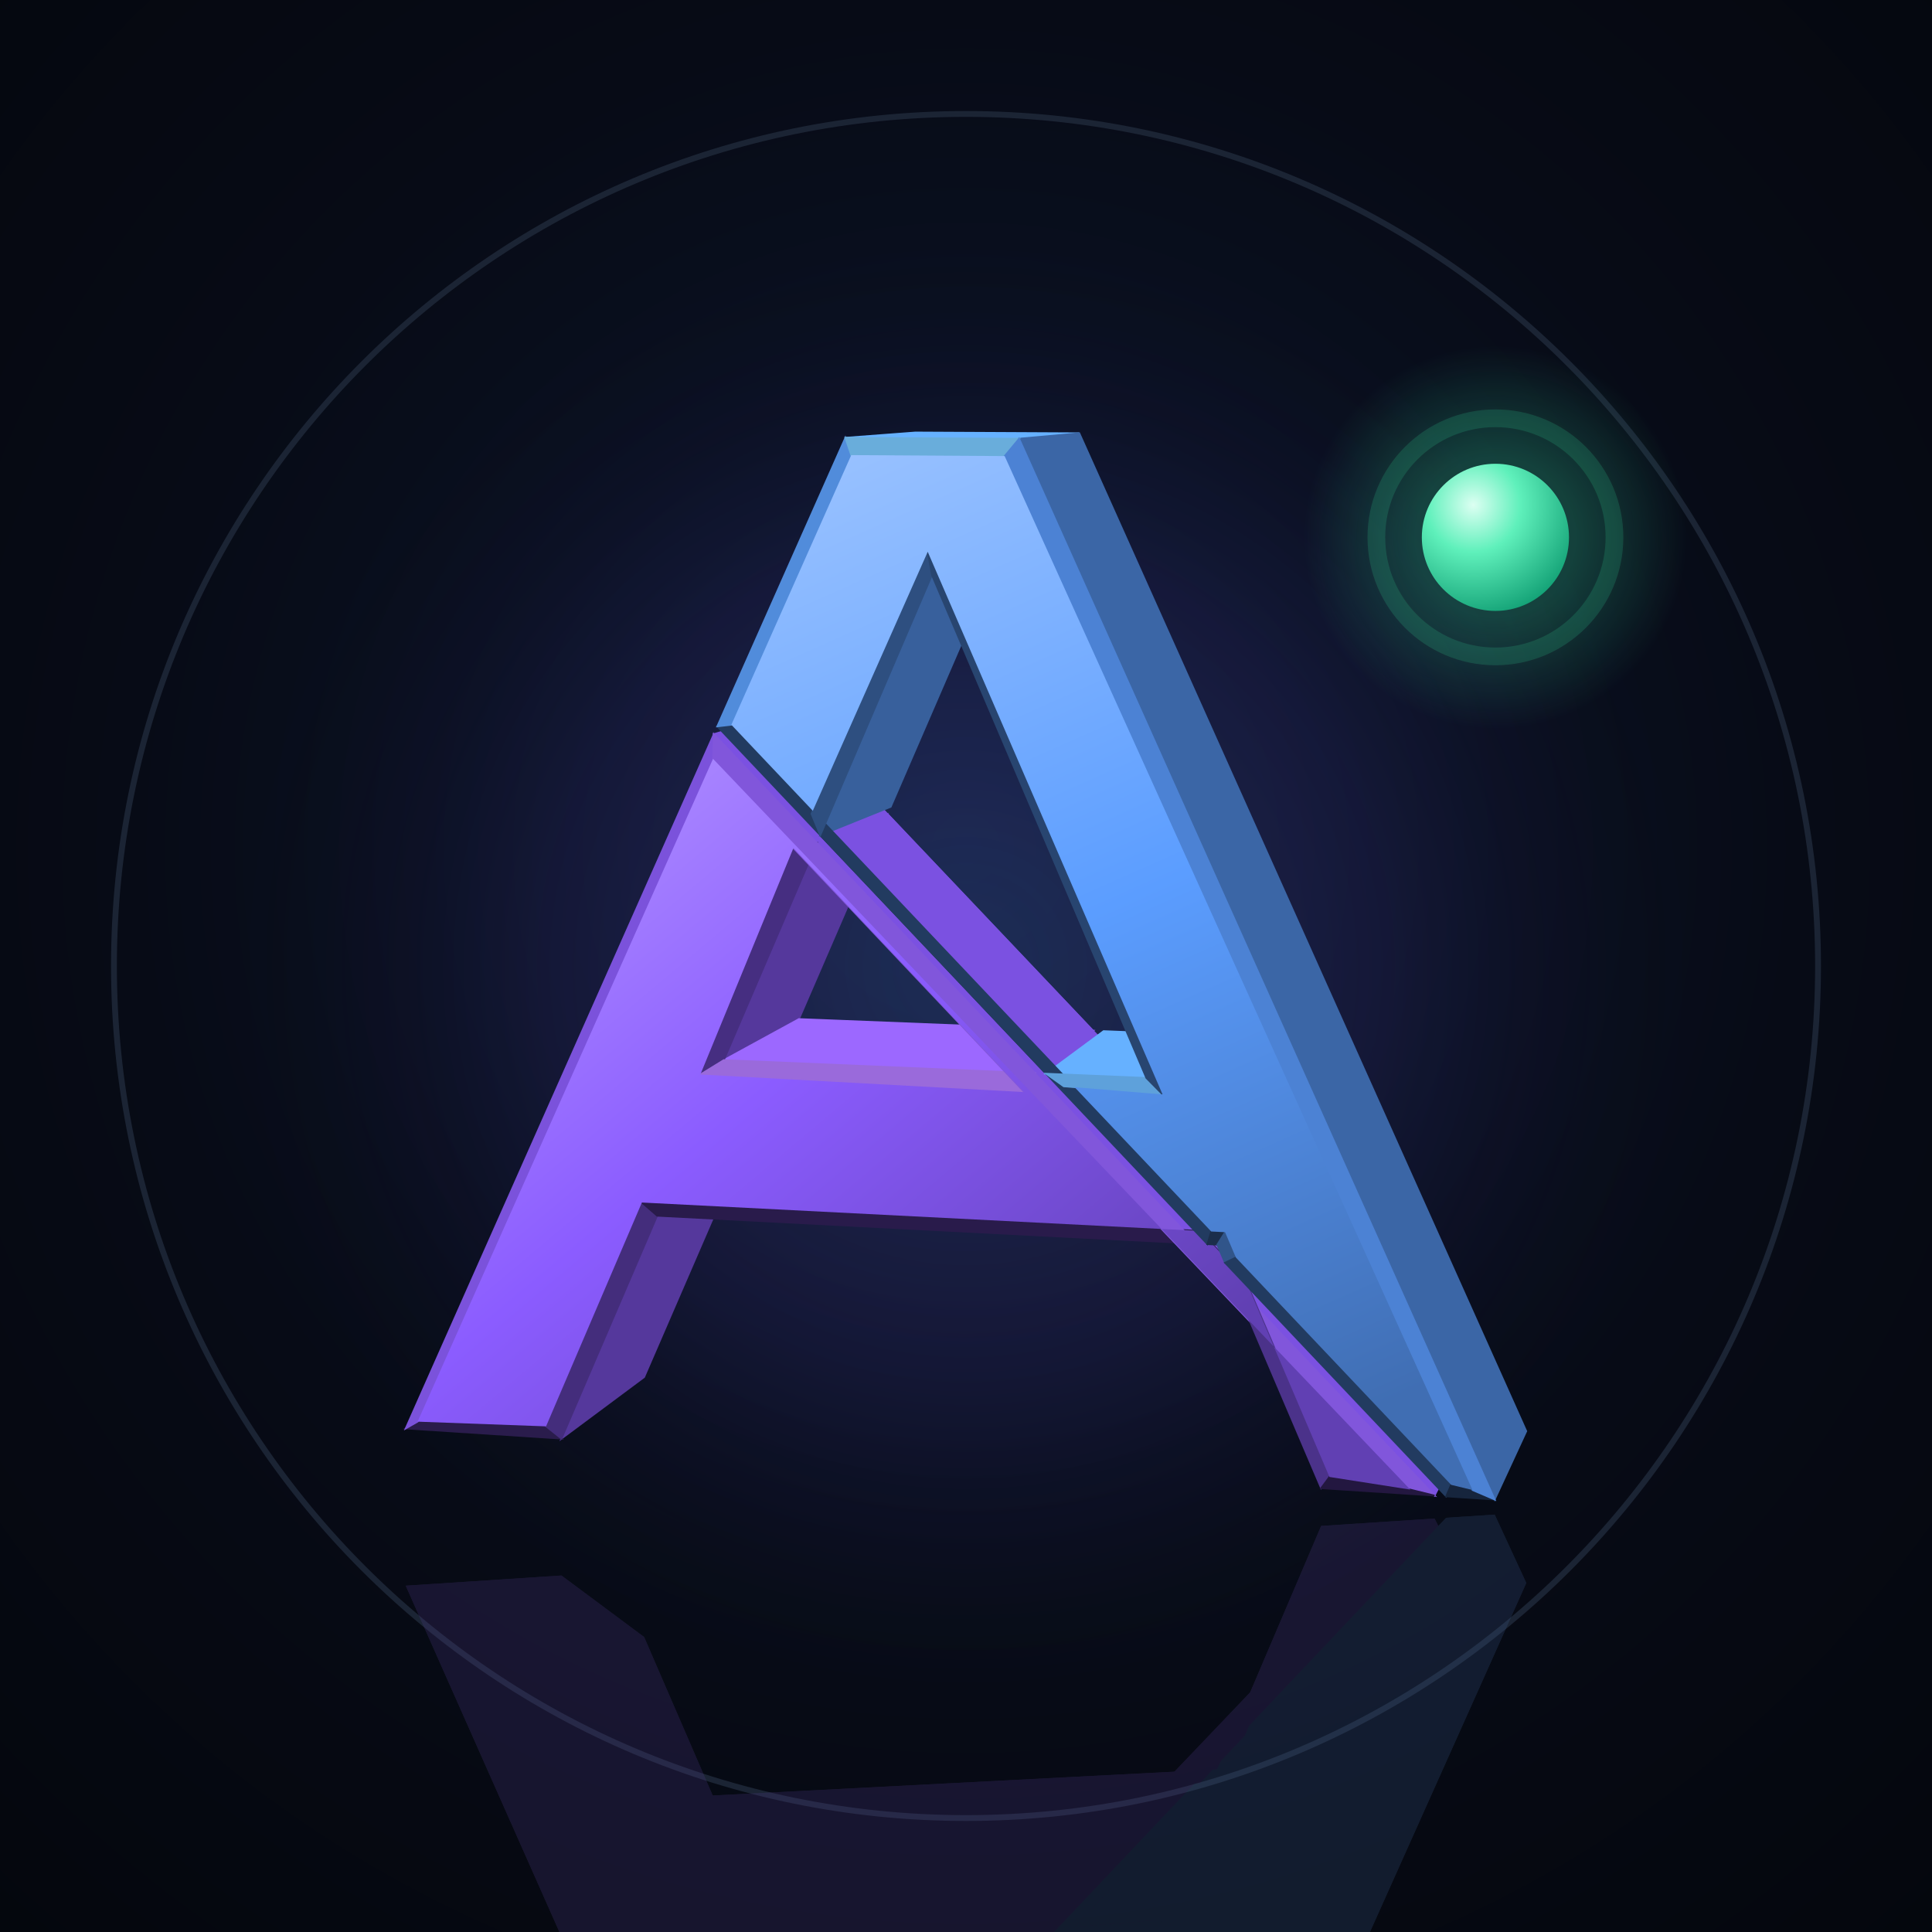
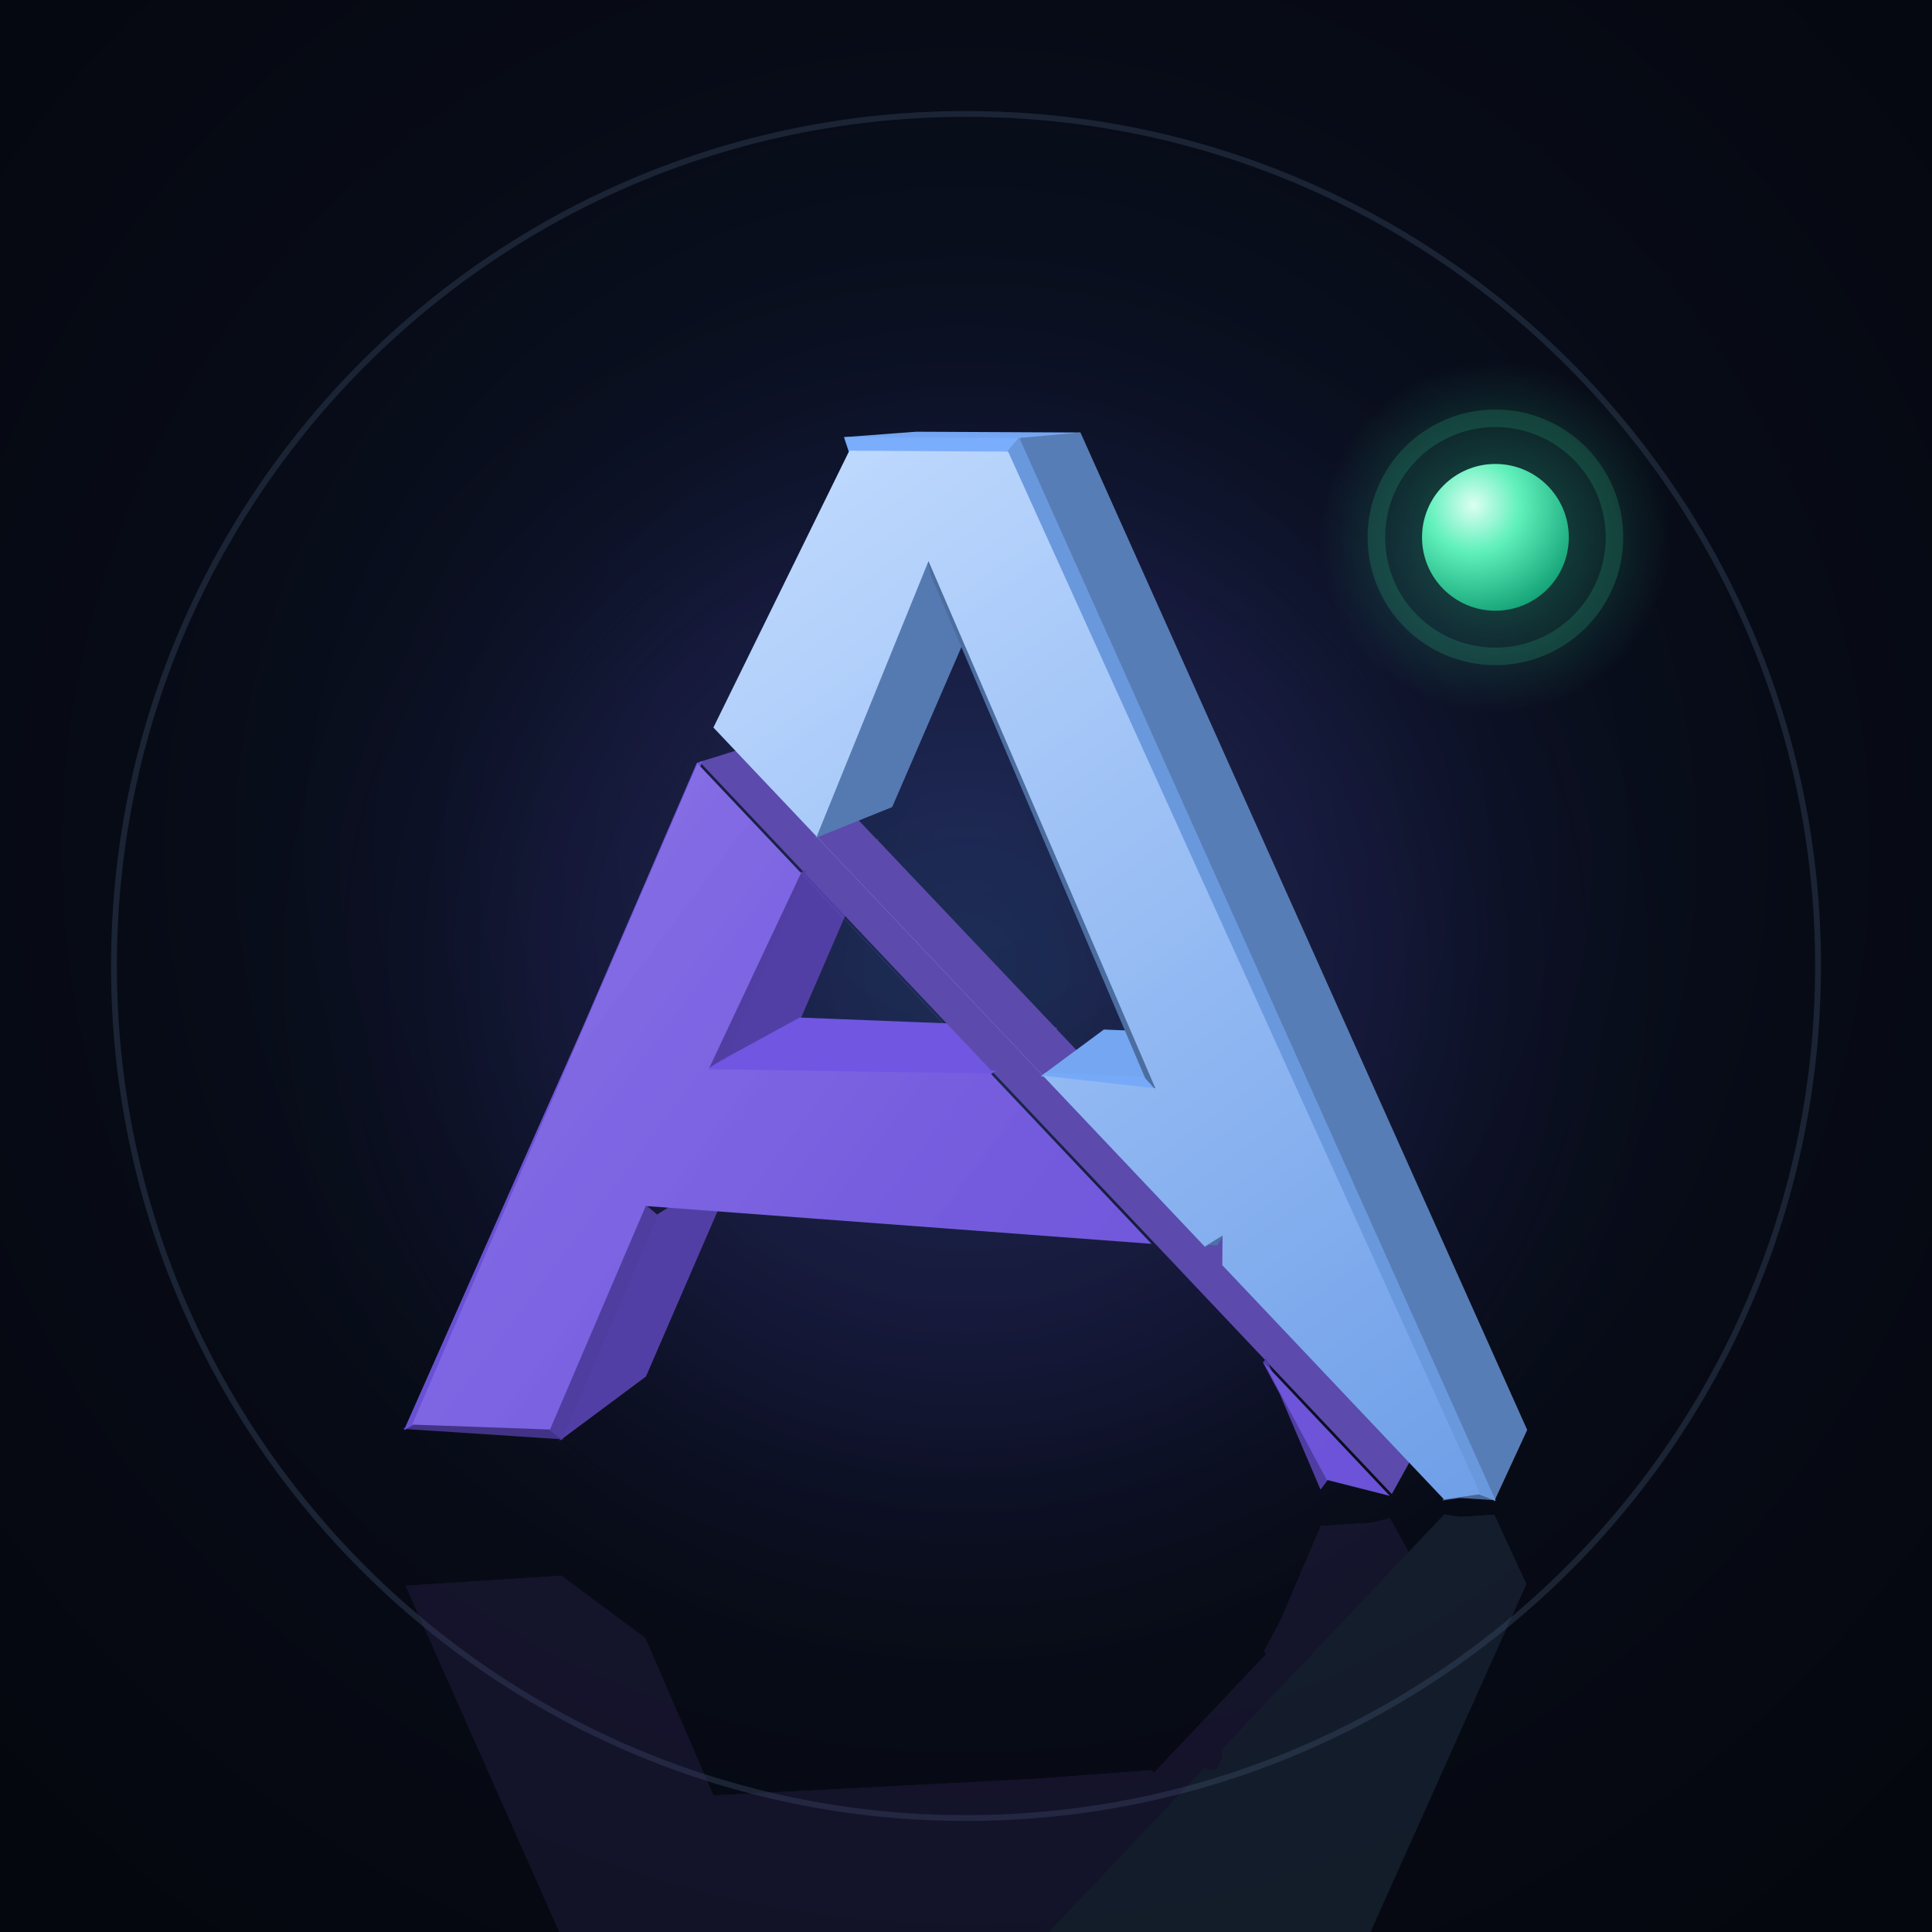
<svg xmlns="http://www.w3.org/2000/svg" width="1024" height="1024" viewBox="0 0 1024 1024">
  <defs>
    <radialGradient id="bgGrad" cx="0.5" cy="0.44" r="0.78">
      <stop offset="0" stop-color="#0d1730" />
      <stop offset="0.55" stop-color="#070b16" />
      <stop offset="1" stop-color="#04060c" />
    </radialGradient>
    <radialGradient id="halo" cx="0.5" cy="0.5" r="0.5">
      <stop offset="0" stop-color="#4f7bd6" stop-opacity="0.24" />
      <stop offset="0.55" stop-color="#7a5cff" stop-opacity="0.09" />
      <stop offset="1" stop-color="#000000" stop-opacity="0" />
    </radialGradient>
    <radialGradient id="dotG" cx="0.35" cy="0.28" r="0.80">
      <stop offset="0" stop-color="#dcfff2" />
      <stop offset="0.40" stop-color="#5ff0bb" />
      <stop offset="1" stop-color="#0f9d72" />
    </radialGradient>
    <radialGradient id="dotHalo" cx="0.5" cy="0.5" r="0.5">
-       <stop offset="0.42" stop-color="#34d399" stop-opacity="0.26" />
+       <stop offset="0.42" stop-color="#34d399" stop-opacity="0.22" />
      <stop offset="1" stop-color="#34d399" stop-opacity="0" />
    </radialGradient>
    <linearGradient id="fadeReflect" x1="0" y1="0" x2="0" y2="1">
      <stop offset="0" stop-color="#ffffff" stop-opacity="0.80" />
      <stop offset="0.45" stop-color="#ffffff" stop-opacity="0.16" />
      <stop offset="1" stop-color="#ffffff" stop-opacity="0" />
    </linearGradient>
    <mask id="fadeReflect">
      <rect width="1024" height="1024" fill="url(#fadeReflect)" />
    </mask>
-     <linearGradient id="fg23" gradientUnits="userSpaceOnUse" x1="221.3" y1="402.2" x2="547.5" y2="789.5">
-       <stop offset="0" stop-color="#b99dff" />
-       <stop offset="0.50" stop-color="#8b5cff" />
-       <stop offset="1" stop-color="#6140b3" />
+     <linearGradient id="fg20" gradientUnits="userSpaceOnUse" x1="218.4" y1="404.7" x2="736.6" y2="792.9">
+       <stop offset="0" stop-color="#8168e6" />
+       <stop offset="1" stop-color="#6b52d8" />
    </linearGradient>
-     <mask id="mh26">
+     <linearGradient id="sh20" gradientUnits="userSpaceOnUse" x1="218.4" y1="404.7" x2="622.6" y2="707.4">
+       <stop offset="0" stop-color="#ffffff" stop-opacity="0.10" />
+       <stop offset="0.38" stop-color="#ffffff" stop-opacity="0.03" />
+       <stop offset="0.75" stop-color="#ffffff" stop-opacity="0" />
+     </linearGradient>
+     <mask id="mh23">
      <rect width="1024" height="1024" fill="#ffffff" />
-       <path d="M542.89,578.83 L371.21,569.51 L420.54,449.46 Z" fill="#000000" />
+       <path d="M524.98,568.96 L375.61,566.69 L424.57,462.73 Z" fill="#000000" />
    </mask>
-     <linearGradient id="fg49" gradientUnits="userSpaceOnUse" x1="387.6" y1="241.2" x2="631.2" y2="789.7">
-       <stop offset="0" stop-color="#9dc4ff" />
-       <stop offset="0.50" stop-color="#5b9dff" />
-       <stop offset="1" stop-color="#406eb3" />
+     <linearGradient id="fg43" gradientUnits="userSpaceOnUse" x1="378.1" y1="238.9" x2="784.7" y2="794.7">
+       <stop offset="0" stop-color="#bcd8ff" />
+       <stop offset="1" stop-color="#6f9fe8" />
+     </linearGradient>
+     <linearGradient id="sh43" gradientUnits="userSpaceOnUse" x1="378.1" y1="238.9" x2="695.2" y2="672.4">
+       <stop offset="0" stop-color="#ffffff" stop-opacity="0.10" />
+       <stop offset="0.38" stop-color="#ffffff" stop-opacity="0.03" />
+       <stop offset="0.75" stop-color="#ffffff" stop-opacity="0" />
    </linearGradient>
    <mask id="mh0">
      <rect width="1024" height="1024" fill="#ffffff" />
-       <path d="M491.71,292.46 L616.19,580.07 L563.81,575.78 L430.09,431.33 Z" fill="#000000" />
+       <path d="M492.13,297.39 L612.39,576.82 L552.78,570.13 L432.85,443.43 Z" fill="#000000" />
    </mask>
  </defs>
  <rect width="1024" height="1024" fill="url(#bgGrad)" />
  <circle cx="512" cy="512" r="451.6" fill="none" stroke="#1b2434" stroke-width="3.1" />
  <circle cx="512" cy="512" r="409.6" fill="url(#halo)" />
  <g opacity="0.26">
    <g mask="url(#fadeReflect)">
-       <path d="M341.40,867.66 L263.09,872.46 L215.04,840.45 L297.59,835.06 Z" fill="#4b3680" />
-       <path d="M389.78,979.45 L341.40,867.66 L297.59,835.06 L348.30,953.18 Z" fill="#4b3680" />
-       <path d="M263.09,872.46 L418.87,1220.36 L378.36,1208.46 L215.04,840.45 Z" fill="#4b3680" />
-       <path d="M778.91,840.85 L722.24,844.32 L678.74,946.43 L659.83,966.37 L389.78,979.45 L341.40,867.66 L263.09,872.46 L418.87,1220.36 Z M579.30,1051.26 L423.45,1057.43 L470.42,1166.03 Z" fill="#4b3680" fill-rule="evenodd" />
-       <path d="M289.42,841.55 L221.33,844.04 L215.04,840.45 L297.59,835.06 Z" fill="#4b3680" />
-       <path d="M659.83,966.37 L389.78,979.45 L348.30,953.18 L633.91,938.44 Z" fill="#4b3680" />
-       <path d="M423.45,1057.43 L470.42,1166.03 L433.00,1150.73 L383.63,1035.68 Z" fill="#4b3680" />
-       <path d="M485.13,1368.33 L572.07,1367.90 L808.96,839.01 L784.71,840.49 L674.31,956.84 L670.47,965.85 L665.53,966.09 L420.60,1224.21 Z M528.32,1299.88 L635.11,1049.05 L584.92,1051.04 L472.11,1169.93 Z" fill="#365380" fill-rule="evenodd" />
-       <path d="M579.30,1051.26 L423.45,1057.43 L383.63,1035.68 L548.46,1028.73 Z" fill="#4b3680" />
-       <path d="M470.42,1166.03 L579.30,1051.26 L548.46,1028.73 L433.00,1150.73 Z" fill="#4b3680" />
-       <path d="M584.92,1051.04 L472.11,1169.93 L434.77,1154.86 L554.41,1028.48 Z" fill="#365380" />
-       <path d="M340.21,960.19 L289.42,841.55 L297.59,835.06 L348.30,953.18 Z" fill="#4b3680" />
-       <path d="M665.53,966.09 L420.60,1224.21 L380.17,1212.54 L639.94,938.12 Z" fill="#365380" />
-       <path d="M418.87,1220.36 L778.91,840.85 L760.33,804.86 L378.36,1208.46 Z" fill="#4b3680" />
-       <path d="M420.60,1224.21 L485.13,1368.33 L448.06,1365.52 L380.17,1212.54 Z" fill="#365380" />
-       <path d="M472.11,1169.93 L528.32,1299.88 L493.95,1292.77 L434.77,1154.86 Z" fill="#365380" />
-       <path d="M221.33,844.04 L377.92,1195.36 L378.36,1208.46 L215.04,840.45 Z" fill="#4b3680" />
-       <path d="M635.11,1049.05 L584.92,1051.04 L554.41,1028.48 L607.57,1026.23 Z" fill="#365380" />
-       <path d="M722.24,844.32 L678.74,946.43 L653.98,917.23 L700.23,808.78 Z" fill="#4b3680" />
-       <path d="M678.74,946.43 L659.83,966.37 L633.91,938.44 L653.98,917.23 Z" fill="#4b3680" />
-       <path d="M670.47,965.85 L665.53,966.09 L639.94,938.12 L645.18,937.85 Z" fill="#365380" />
-       <path d="M674.31,956.84 L670.47,965.85 L645.18,937.85 L649.27,928.28 Z" fill="#365380" />
-       <path d="M778.91,840.85 L722.24,844.32 L700.23,808.78 L760.33,804.86 Z" fill="#4b3680" />
-       <path d="M784.71,840.49 L674.31,956.84 L649.27,928.28 L766.48,804.46 Z" fill="#365380" />
-       <path d="M528.32,1299.88 L635.11,1049.05 L607.57,1026.23 L493.95,1292.77 Z" fill="#365380" />
-       <path d="M808.96,839.01 L784.71,840.49 L766.48,804.46 L792.21,802.78 Z" fill="#365380" />
-       <path d="M485.13,1368.33 L572.07,1367.90 L540.15,1365.04 L448.06,1365.52 Z" fill="#365380" />
-       <path d="M572.07,1367.90 L808.96,839.01 L792.21,802.78 L540.15,1365.04 Z" fill="#365380" />
-       <path d="M371.21,1028.04 L420.54,1148.10 L433.00,1150.73 L383.63,1035.68 Z" fill="#4b3680" />
-       <path d="M635.91,945.14 L340.21,960.19 L348.30,953.18 L633.91,938.44 Z" fill="#4b3680" />
-       <path d="M542.89,1018.72 L371.21,1028.04 L383.63,1035.68 L548.46,1028.73 Z" fill="#4b3680" />
-       <path d="M420.54,1148.10 L542.89,1018.72 L548.46,1028.73 L433.00,1150.73 Z" fill="#4b3680" />
-       <path d="M563.81,1021.77 L430.09,1166.22 L434.77,1154.86 L554.41,1028.48 Z" fill="#365380" />
-       <path d="M641.98,944.83 L387.63,1213.41 L380.17,1212.54 L639.94,938.12 Z" fill="#365380" />
-       <path d="M377.92,1195.36 L747.48,808.03 L760.33,804.86 L378.36,1208.46 Z" fill="#4b3680" />
-       <path d="M387.63,1213.41 L451.17,1356.33 L448.06,1365.52 L380.17,1212.54 Z" fill="#365380" />
-       <path d="M430.09,1166.22 L491.71,1305.09 L493.95,1292.77 L434.77,1154.86 Z" fill="#365380" />
-       <path d="M616.19,1017.48 L563.81,1021.77 L554.41,1028.48 L607.57,1026.23 Z" fill="#365380" />
-       <path d="M704.63,814.73 L659.77,919.95 L653.98,917.23 L700.23,808.78 Z" fill="#4b3680" />
-       <path d="M659.77,919.95 L635.91,945.14 L633.91,938.44 L653.98,917.23 Z" fill="#4b3680" />
-       <path d="M649.31,944.46 L641.98,944.83 L639.94,938.12 L645.18,937.85 Z" fill="#365380" />
-       <path d="M655.03,931.05 L649.31,944.46 L645.18,937.85 L649.27,928.28 Z" fill="#365380" />
-       <path d="M747.48,808.03 L704.63,814.73 L700.23,808.78 L760.33,804.86 Z" fill="#4b3680" />
-       <path d="M769.13,810.56 L655.03,931.05 L649.27,928.28 L766.48,804.46 Z" fill="#365380" />
-       <path d="M491.71,1305.09 L616.19,1017.48 L607.57,1026.23 L493.95,1292.77 Z" fill="#365380" />
-       <path d="M747.48,808.03 L704.63,814.73 L659.77,919.95 L635.91,945.14 L340.21,960.19 L289.42,841.55 L221.33,844.04 L377.92,1195.36 Z M542.89,1018.72 L371.21,1028.04 L420.54,1148.10 Z" fill="#4b3680" fill-rule="evenodd" />
-       <path d="M780.47,807.81 L769.13,810.56 L766.48,804.46 L792.21,802.78 Z" fill="#365380" />
-       <path d="M451.17,1356.33 L532.49,1355.82 L540.15,1365.04 L448.06,1365.52 Z" fill="#365380" />
-       <path d="M532.49,1355.82 L780.47,807.81 L792.21,802.78 L540.15,1365.04 Z" fill="#365380" />
-       <path d="M451.17,1356.33 L532.49,1355.82 L780.47,807.81 L769.13,810.56 L655.03,931.05 L649.31,944.46 L641.98,944.83 L387.63,1213.41 Z M491.71,1305.09 L616.19,1017.48 L563.81,1021.77 L430.09,1166.22 Z" fill="#365380" fill-rule="evenodd" />
+       <path d="M342.01,868.18 L263.79,872.98 L215.04,840.49 L297.55,835.10 Z" fill="#3a2f67" />
+       <path d="M390.33,979.83 L342.01,868.18 L297.55,835.10 L348.23,953.17 Z" fill="#3a2f67" />
+       <path d="M263.79,872.98 L413.08,1206.37 L371.65,1193.43 L215.04,840.49 Z" fill="#3a2f67" />
+       <path d="M757.76,842.70 L722.35,844.87 L695.12,908.79 L639.22,967.77 L390.33,979.83 L342.01,868.18 L263.79,872.98 L413.08,1206.37 Z M559.05,1052.36 L423.95,1057.71 L464.69,1151.91 Z" fill="#3a2f67" />
+       <path d="M291.53,839.80 L218.44,842.40 L215.04,840.49 L297.55,835.10 Z" fill="#3a2f67" />
+       <path d="M639.22,967.77 L390.33,979.83 L348.23,953.17 L611.66,939.56 Z" fill="#3a2f67" />
+       <path d="M423.95,1057.71 L464.69,1151.91 L426.40,1135.52 L383.55,1035.64 Z" fill="#3a2f67" />
+       <path d="M485.55,1368.20 L572.38,1367.77 L808.96,839.57 L784.74,841.05 L674.48,957.24 L670.65,966.25 L665.71,966.49 L421.10,1224.27 Z M528.68,1299.85 L635.34,1049.34 L585.21,1051.32 L472.54,1170.06 Z" fill="#3b506e" />
+       <path d="M559.05,1052.36 L423.95,1057.71 L383.55,1035.64 L526.54,1029.60 Z" fill="#3a2f67" />
+       <path d="M464.69,1151.91 L559.05,1052.36 L526.54,1029.60 L426.40,1135.52 Z" fill="#3a2f67" />
+       <path d="M585.21,1051.32 L472.54,1170.06 L434.66,1154.77 L554.25,1028.43 Z" fill="#3b506e" />
+       <path d="M342.27,958.26 L291.53,839.80 L297.55,835.10 L348.23,953.17 Z" fill="#3a2f67" />
+       <path d="M665.71,966.49 L421.10,1224.27 L380.08,1212.43 L639.75,938.11 Z" fill="#3b506e" />
+       <path d="M413.08,1206.37 L757.76,842.70 L737.60,806.35 L371.65,1193.43 Z" fill="#3a2f67" />
+       <path d="M421.10,1224.27 L485.55,1368.20 L447.93,1365.35 L380.08,1212.43 Z" fill="#3b506e" />
+       <path d="M218.44,842.40 L369.67,1192.81 L371.65,1193.43 L215.04,840.49 Z" fill="#3a2f67" />
+       <path d="M472.54,1170.06 L528.68,1299.85 L493.80,1292.62 L434.66,1154.77 Z" fill="#3b506e" />
+       <path d="M695.12,908.79 L639.22,967.77 L611.66,939.56 L671.04,876.75 Z" fill="#3a2f67" />
+       <path d="M635.34,1049.34 L585.21,1051.32 L554.25,1028.43 L607.39,1026.18 Z" fill="#3b506e" />
+       <path d="M722.35,844.87 L695.12,908.79 L671.04,876.75 L700.02,808.81 Z" fill="#3a2f67" />
+       <path d="M670.65,966.25 L665.71,966.49 L639.75,938.11 L644.99,937.84 Z" fill="#3b506e" />
+       <path d="M674.48,957.24 L670.65,966.25 L644.99,937.84 L649.07,928.26 Z" fill="#3b506e" />
+       <path d="M757.76,842.70 L722.35,844.87 L700.02,808.81 L737.60,806.35 Z" fill="#3a2f67" />
+       <path d="M784.74,841.05 L674.48,957.24 L649.07,928.26 L766.24,804.48 Z" fill="#3b506e" />
+       <path d="M528.68,1299.85 L635.34,1049.34 L607.39,1026.18 L493.80,1292.62 Z" fill="#3b506e" />
+       <path d="M808.96,839.57 L784.74,841.05 L766.24,804.48 L791.96,802.80 Z" fill="#3b506e" />
+       <path d="M485.55,1368.20 L572.38,1367.77 L539.99,1364.87 L447.93,1365.35 Z" fill="#3b506e" />
+       <path d="M572.38,1367.77 L808.96,839.57 L791.96,802.80 L539.99,1364.87 Z" fill="#3b506e" />
+       <path d="M610.35,938.21 L342.27,958.26 L348.23,953.17 L611.66,939.56 Z" fill="#3a2f67" />
+       <path d="M375.61,1030.78 L424.57,1134.73 L426.40,1135.52 L383.55,1035.64 Z" fill="#3a2f67" />
+       <path d="M524.98,1028.51 L375.61,1030.78 L383.55,1035.64 L526.54,1029.60 Z" fill="#3a2f67" />
+       <path d="M378.12,1211.86 L450.18,1358.60 L447.93,1365.35 L380.08,1212.43 Z" fill="#3b506e" />
+       <path d="M432.85,1154.04 L492.13,1300.07 L493.80,1292.62 L434.66,1154.77 Z" fill="#3b506e" />
+       <path d="M612.39,1020.64 L552.78,1027.33 L554.25,1028.43 L607.39,1026.18 Z" fill="#3b506e" />
+       <path d="M703.20,813.10 L669.89,875.22 L671.04,876.75 L700.02,808.81 Z" fill="#3a2f67" />
+       <path d="M647.97,942.62 L638.51,936.75 L639.75,938.11 L644.99,937.84 Z" fill="#3b506e" />
+       <path d="M647.86,926.88 L647.97,942.62 L644.99,937.84 L649.07,928.26 Z" fill="#3b506e" />
+       <path d="M736.64,804.62 L703.20,813.10 L700.02,808.81 L737.60,806.35 Z" fill="#3a2f67" />
+       <path d="M492.13,1300.07 L612.39,1020.64 L607.39,1026.18 L493.80,1292.62 Z" fill="#3b506e" />
+       <path d="M736.64,804.62 L703.20,813.10 L669.89,875.22 L610.35,938.21 L342.27,958.26 L291.53,839.80 L218.44,842.40 L369.67,1192.81 Z M524.98,1028.51 L375.61,1030.78 L424.57,1134.73 Z" fill="#3a2f67" />
+       <path d="M784.65,805.54 L765.36,802.73 L766.24,804.48 L791.96,802.80 Z" fill="#3b506e" />
+       <path d="M450.18,1358.60 L534.33,1358.09 L539.99,1364.87 L447.93,1365.35 Z" fill="#3b506e" />
+       <path d="M534.33,1358.09 L784.65,805.54 L791.96,802.80 L539.99,1364.87 Z" fill="#3b506e" />
+       <path d="M450.18,1358.60 L534.33,1358.09 L784.65,805.54 L765.36,802.73 L647.86,926.88 L647.97,942.62 L638.51,936.75 L378.12,1211.86 Z M492.13,1300.07 L612.39,1020.64 L552.78,1027.33 L432.85,1154.04 Z" fill="#3b506e" />
    </g>
  </g>
-   <path d="M389.78,618.10 L341.40,729.89 L297.59,762.49 L348.30,644.37 Z" fill="#55389c" stroke="#55389c" stroke-width="0.9" />
-   <path d="M289.42,756.00 L221.33,753.51 L215.04,757.11 L297.59,762.49 Z" fill="#2a1c4c" stroke="#2a1c4c" stroke-width="0.9" />
-   <path d="M423.45,540.12 L470.42,431.52 L433.00,446.82 L383.63,561.87 Z" fill="#55389c" stroke="#55389c" stroke-width="0.9" />
-   <path d="M579.30,546.29 L423.45,540.12 L383.63,561.87 L548.46,568.82 Z" fill="#9c68ff" stroke="#9c68ff" stroke-width="0.9" />
-   <path d="M470.42,431.52 L579.30,546.29 L548.46,568.82 L433.00,446.82 Z" fill="#7b51e1" stroke="#7b51e1" stroke-width="0.9" />
-   <path d="M340.21,637.36 L289.42,756.00 L297.59,762.49 L348.30,644.37 Z" fill="#442d7c" stroke="#442d7c" stroke-width="0.9" />
-   <path d="M418.87,377.19 L778.91,756.70 L760.33,792.69 L378.36,389.09 Z" fill="#7b51e1" stroke="#7b51e1" stroke-width="0.9" />
-   <path d="M221.33,753.51 L377.92,402.19 L378.36,389.09 L215.04,757.11 Z" fill="#7b52db" stroke="#7b52db" stroke-width="0.9" />
-   <path d="M371.21,569.51 L420.54,449.46 L433.00,446.82 L383.63,561.87 Z" fill="#462e81" stroke="#462e81" stroke-width="0.9" />
-   <path d="M635.91,652.41 L340.21,637.36 L348.30,644.37 L633.91,659.12 Z" fill="#291b4b" stroke="#291b4b" stroke-width="0.9" />
-   <path d="M542.89,578.83 L371.21,569.51 L383.63,561.87 L548.46,568.82 Z" fill="#9a6adb" stroke="#9a6adb" stroke-width="0.9" />
-   <path d="M420.54,449.46 L542.89,578.83 L548.46,568.82 L433.00,446.82 Z" fill="#8256db" stroke="#8256db" stroke-width="0.9" />
-   <path d="M377.92,402.19 L747.48,789.52 L760.33,792.69 L378.36,389.09 Z" fill="#8156db" stroke="#8156db" stroke-width="0.9" />
-   <path d="M704.63,782.82 L659.77,677.61 L653.98,680.32 L700.23,788.77 Z" fill="#4b328a" stroke="#4b328a" stroke-width="0.9" />
-   <path d="M659.77,677.61 L635.91,652.41 L633.91,659.12 L653.98,680.32 Z" fill="#342360" stroke="#342360" stroke-width="0.9" />
-   <path d="M747.48,789.52 L704.63,782.82 L700.23,788.77 L760.33,792.69 Z" fill="#231740" stroke="#231740" stroke-width="0.9" />
-   <path d="M747.48,789.52 L704.63,782.82 L659.77,677.61 L635.91,652.41 L340.21,637.36 L289.42,756.00 L221.33,753.51 L377.92,402.19 Z" fill="url(#fg23)" mask="url(#mh26)" />
-   <path d="M472.11,427.62 L528.32,297.67 L493.95,304.79 L434.77,442.69 Z" fill="#38609c" stroke="#38609c" stroke-width="0.9" />
-   <path d="M635.11,548.50 L584.92,546.51 L554.41,569.08 L607.57,571.32 Z" fill="#66b1ff" stroke="#66b1ff" stroke-width="0.9" />
-   <path d="M485.13,229.22 L572.07,229.65 L540.15,232.51 L448.06,232.03 Z" fill="#66b1ff" stroke="#66b1ff" stroke-width="0.9" />
-   <path d="M572.07,229.65 L808.96,758.55 L792.21,794.78 L540.15,232.51 Z" fill="#3b66a6" stroke="#3b66a6" stroke-width="0.9" />
-   <path d="M563.81,575.78 L430.09,431.33 L434.77,442.69 L554.41,569.08 Z" fill="#16263e" stroke="#16263e" stroke-width="0.9" />
-   <path d="M641.98,652.72 L387.63,384.14 L380.17,385.01 L639.94,659.43 Z" fill="#223b60" stroke="#223b60" stroke-width="0.9" />
-   <path d="M387.63,384.14 L451.17,241.22 L448.06,232.03 L380.17,385.01 Z" fill="#518cdb" stroke="#518cdb" stroke-width="0.9" />
-   <path d="M430.09,431.33 L491.71,292.46 L493.95,304.79 L434.77,442.69 Z" fill="#2e4f80" stroke="#2e4f80" stroke-width="0.9" />
-   <path d="M616.19,580.07 L563.81,575.78 L554.41,569.08 L607.57,571.32 Z" fill="#5ea1db" stroke="#5ea1db" stroke-width="0.9" />
-   <path d="M649.31,653.09 L641.98,652.72 L639.94,659.43 L645.18,659.70 Z" fill="#1b2e4b" stroke="#1b2e4b" stroke-width="0.9" />
-   <path d="M655.03,666.50 L649.31,653.09 L645.18,659.70 L649.27,669.28 Z" fill="#31558a" stroke="#31558a" stroke-width="0.9" />
-   <path d="M769.13,786.99 L655.03,666.50 L649.27,669.28 L766.48,793.10 Z" fill="#223b60" stroke="#223b60" stroke-width="0.9" />
-   <path d="M491.71,292.46 L616.19,580.07 L607.57,571.32 L493.95,304.79 Z" fill="#284570" stroke="#284570" stroke-width="0.9" />
-   <path d="M780.47,789.75 L769.13,786.99 L766.48,793.10 L792.21,794.78 Z" fill="#16253d" stroke="#16253d" stroke-width="0.9" />
-   <path d="M451.17,241.22 L532.49,241.73 L540.15,232.51 L448.06,232.03 Z" fill="#69addb" stroke="#69addb" stroke-width="0.9" />
-   <path d="M532.49,241.73 L780.47,789.75 L792.21,794.78 L540.15,232.51 Z" fill="#4c82d4" stroke="#4c82d4" stroke-width="0.9" />
-   <path d="M451.17,241.22 L532.49,241.73 L780.47,789.75 L769.13,786.99 L655.03,666.50 L649.31,653.09 L641.98,652.72 L387.63,384.14 Z" fill="url(#fg49)" mask="url(#mh0)" />
-   <circle cx="792.6" cy="284.8" r="101.3" fill="url(#dotHalo)" />
-   <circle cx="792.6" cy="284.8" r="39.0" fill="url(#dotG)" />
-   <circle cx="792.6" cy="284.8" r="63.1" fill="none" stroke="#34d399" stroke-opacity="0.18" stroke-width="9.4" />
+   <path d="M390.33,617.64 L342.01,729.29 L297.55,762.37 L348.23,644.29 Z" fill="#523fa5" stroke="#523fa5" stroke-width="0.9" />
+   <path d="M291.53,757.67 L218.44,755.07 L215.04,756.98 L297.55,762.37 Z" fill="#423386" stroke="#423386" stroke-width="0.9" />
+   <path d="M423.95,539.76 L464.69,445.56 L426.40,461.95 L383.55,561.83 Z" fill="#523fa5" stroke="#523fa5" stroke-width="0.9" />
+   <path d="M559.05,545.11 L423.95,539.76 L383.55,561.83 L526.54,567.87 Z" fill="#7056e1" stroke="#7056e1" stroke-width="0.9" />
+   <path d="M464.69,445.56 L559.05,545.11 L526.54,567.87 L426.40,461.95 Z" fill="#5c4aad" stroke="#5c4aad" stroke-width="0.9" />
+   <path d="M342.27,639.21 L291.53,757.67 L297.55,762.37 L348.23,644.29 Z" fill="#4f3da0" stroke="#4f3da0" stroke-width="0.9" />
+   <path d="M413.08,391.10 L757.76,754.76 L737.60,791.12 L371.65,404.04 Z" fill="#5c4aad" stroke="#5c4aad" stroke-width="0.9" />
+   <path d="M218.44,755.07 L369.67,404.66 L371.65,404.04 L215.04,756.98 Z" fill="#6951d4" stroke="#6951d4" stroke-width="0.9" />
+   <path d="M375.61,566.69 L424.57,462.73 L426.40,461.95 L383.55,561.83 Z" fill="#513ea3" stroke="#513ea3" stroke-width="0.9" />
+   <path d="M524.98,568.96 L375.61,566.69 L383.55,561.83 L526.54,567.87 Z" fill="#7056e2" stroke="#7056e2" stroke-width="0.9" />
+   <path d="M703.20,784.36 L669.89,722.25 L671.04,720.71 L700.02,788.66 Z" fill="#503da2" stroke="#503da2" stroke-width="0.9" />
+   <path d="M736.64,792.85 L703.20,784.36 L669.89,722.25 L610.35,659.26 L342.27,639.21 L291.53,757.67 L218.44,755.07 L369.67,404.66 Z" fill="url(#fg20)" mask="url(#mh23)" />
+   <path d="M736.64,792.85 L703.20,784.36 L669.89,722.25 L610.35,659.26 L342.27,639.21 L291.53,757.67 L218.44,755.07 L369.67,404.66 Z" fill="url(#sh20)" mask="url(#mh23)" />
+   <path d="M472.54,427.41 L528.68,297.62 L493.80,304.84 L434.66,442.70 Z" fill="#5579b1" stroke="#5579b1" stroke-width="0.9" />
+   <path d="M635.34,548.13 L585.21,546.14 L554.25,569.04 L607.39,571.28 Z" fill="#74a6f2" stroke="#74a6f2" stroke-width="0.9" />
+   <path d="M485.55,229.27 L572.38,229.69 L539.99,232.60 L447.93,232.11 Z" fill="#74a6f2" stroke="#74a6f2" stroke-width="0.9" />
+   <path d="M572.38,229.69 L808.96,757.90 L791.96,794.67 L539.99,232.60 Z" fill="#577db6" stroke="#577db6" stroke-width="0.9" />
+   <path d="M432.85,443.43 L492.13,297.39 L493.80,304.84 L434.66,442.70 Z" fill="#557ab1" stroke="#557ab1" stroke-width="0.9" />
+   <path d="M612.39,576.82 L552.78,570.13 L554.25,569.04 L607.39,571.28 Z" fill="#76aaf8" stroke="#76aaf8" stroke-width="0.9" />
+   <path d="M647.97,654.85 L638.51,660.72 L639.75,659.36 L644.99,659.63 Z" fill="#4e70a3" stroke="#4e70a3" stroke-width="0.9" />
+   <path d="M492.13,297.39 L612.39,576.82 L607.39,571.28 L493.80,304.84 Z" fill="#4c6d9f" stroke="#4c6d9f" stroke-width="0.9" />
+   <path d="M784.65,791.93 L765.36,794.73 L766.24,792.99 L791.96,794.67 Z" fill="#486796" stroke="#486796" stroke-width="0.9" />
+   <path d="M450.18,238.87 L534.33,239.37 L539.99,232.60 L447.93,232.11 Z" fill="#7aadfc" stroke="#7aadfc" stroke-width="0.9" />
+   <path d="M534.33,239.37 L784.65,791.93 L791.96,794.67 L539.99,232.60 Z" fill="#6a98dd" stroke="#6a98dd" stroke-width="0.9" />
+   <path d="M450.18,238.87 L534.33,239.37 L784.65,791.93 L765.36,794.73 L647.86,670.59 L647.97,654.85 L638.51,660.72 L378.12,385.60 Z" fill="url(#fg43)" mask="url(#mh0)" />
+   <path d="M450.18,238.87 L534.33,239.37 L784.65,791.93 L765.36,794.73 L647.86,670.59 L647.97,654.85 L638.51,660.72 L378.12,385.60 Z" fill="url(#sh43)" mask="url(#mh0)" />
+   <circle cx="792.6" cy="284.8" r="93.4" fill="url(#dotHalo)" />
+   <circle cx="792.6" cy="284.8" r="38.9" fill="url(#dotG)" />
+   <circle cx="792.6" cy="284.8" r="63.1" fill="none" stroke="#34d399" stroke-opacity="0.18" stroke-width="9.3" />
</svg>
